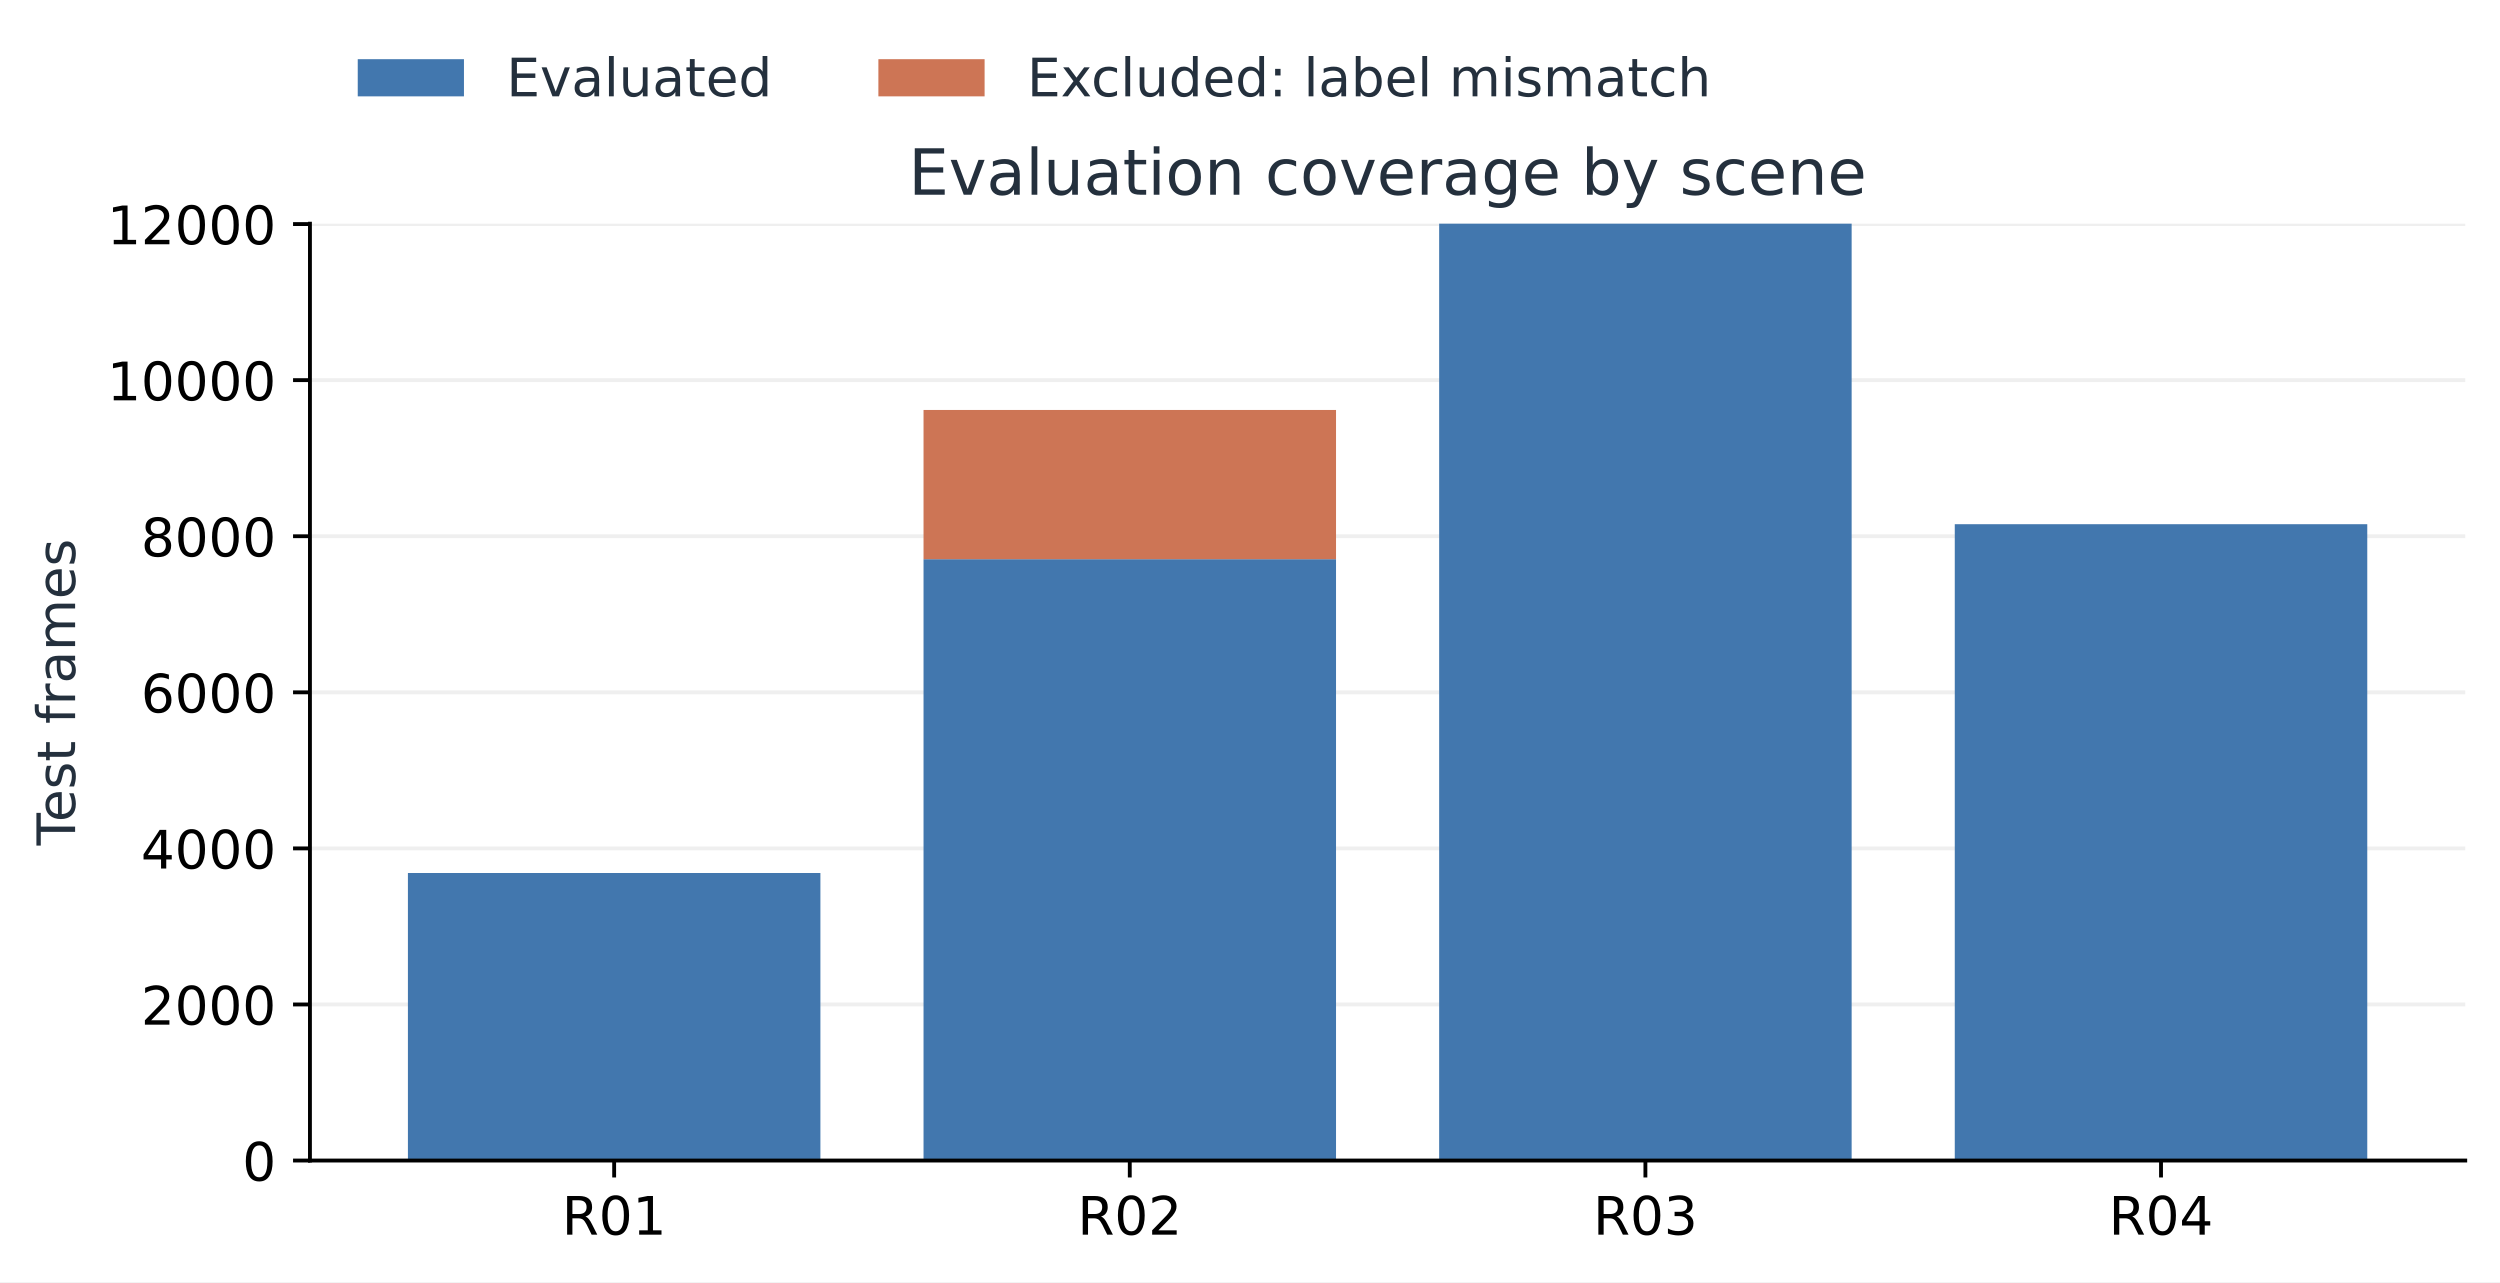
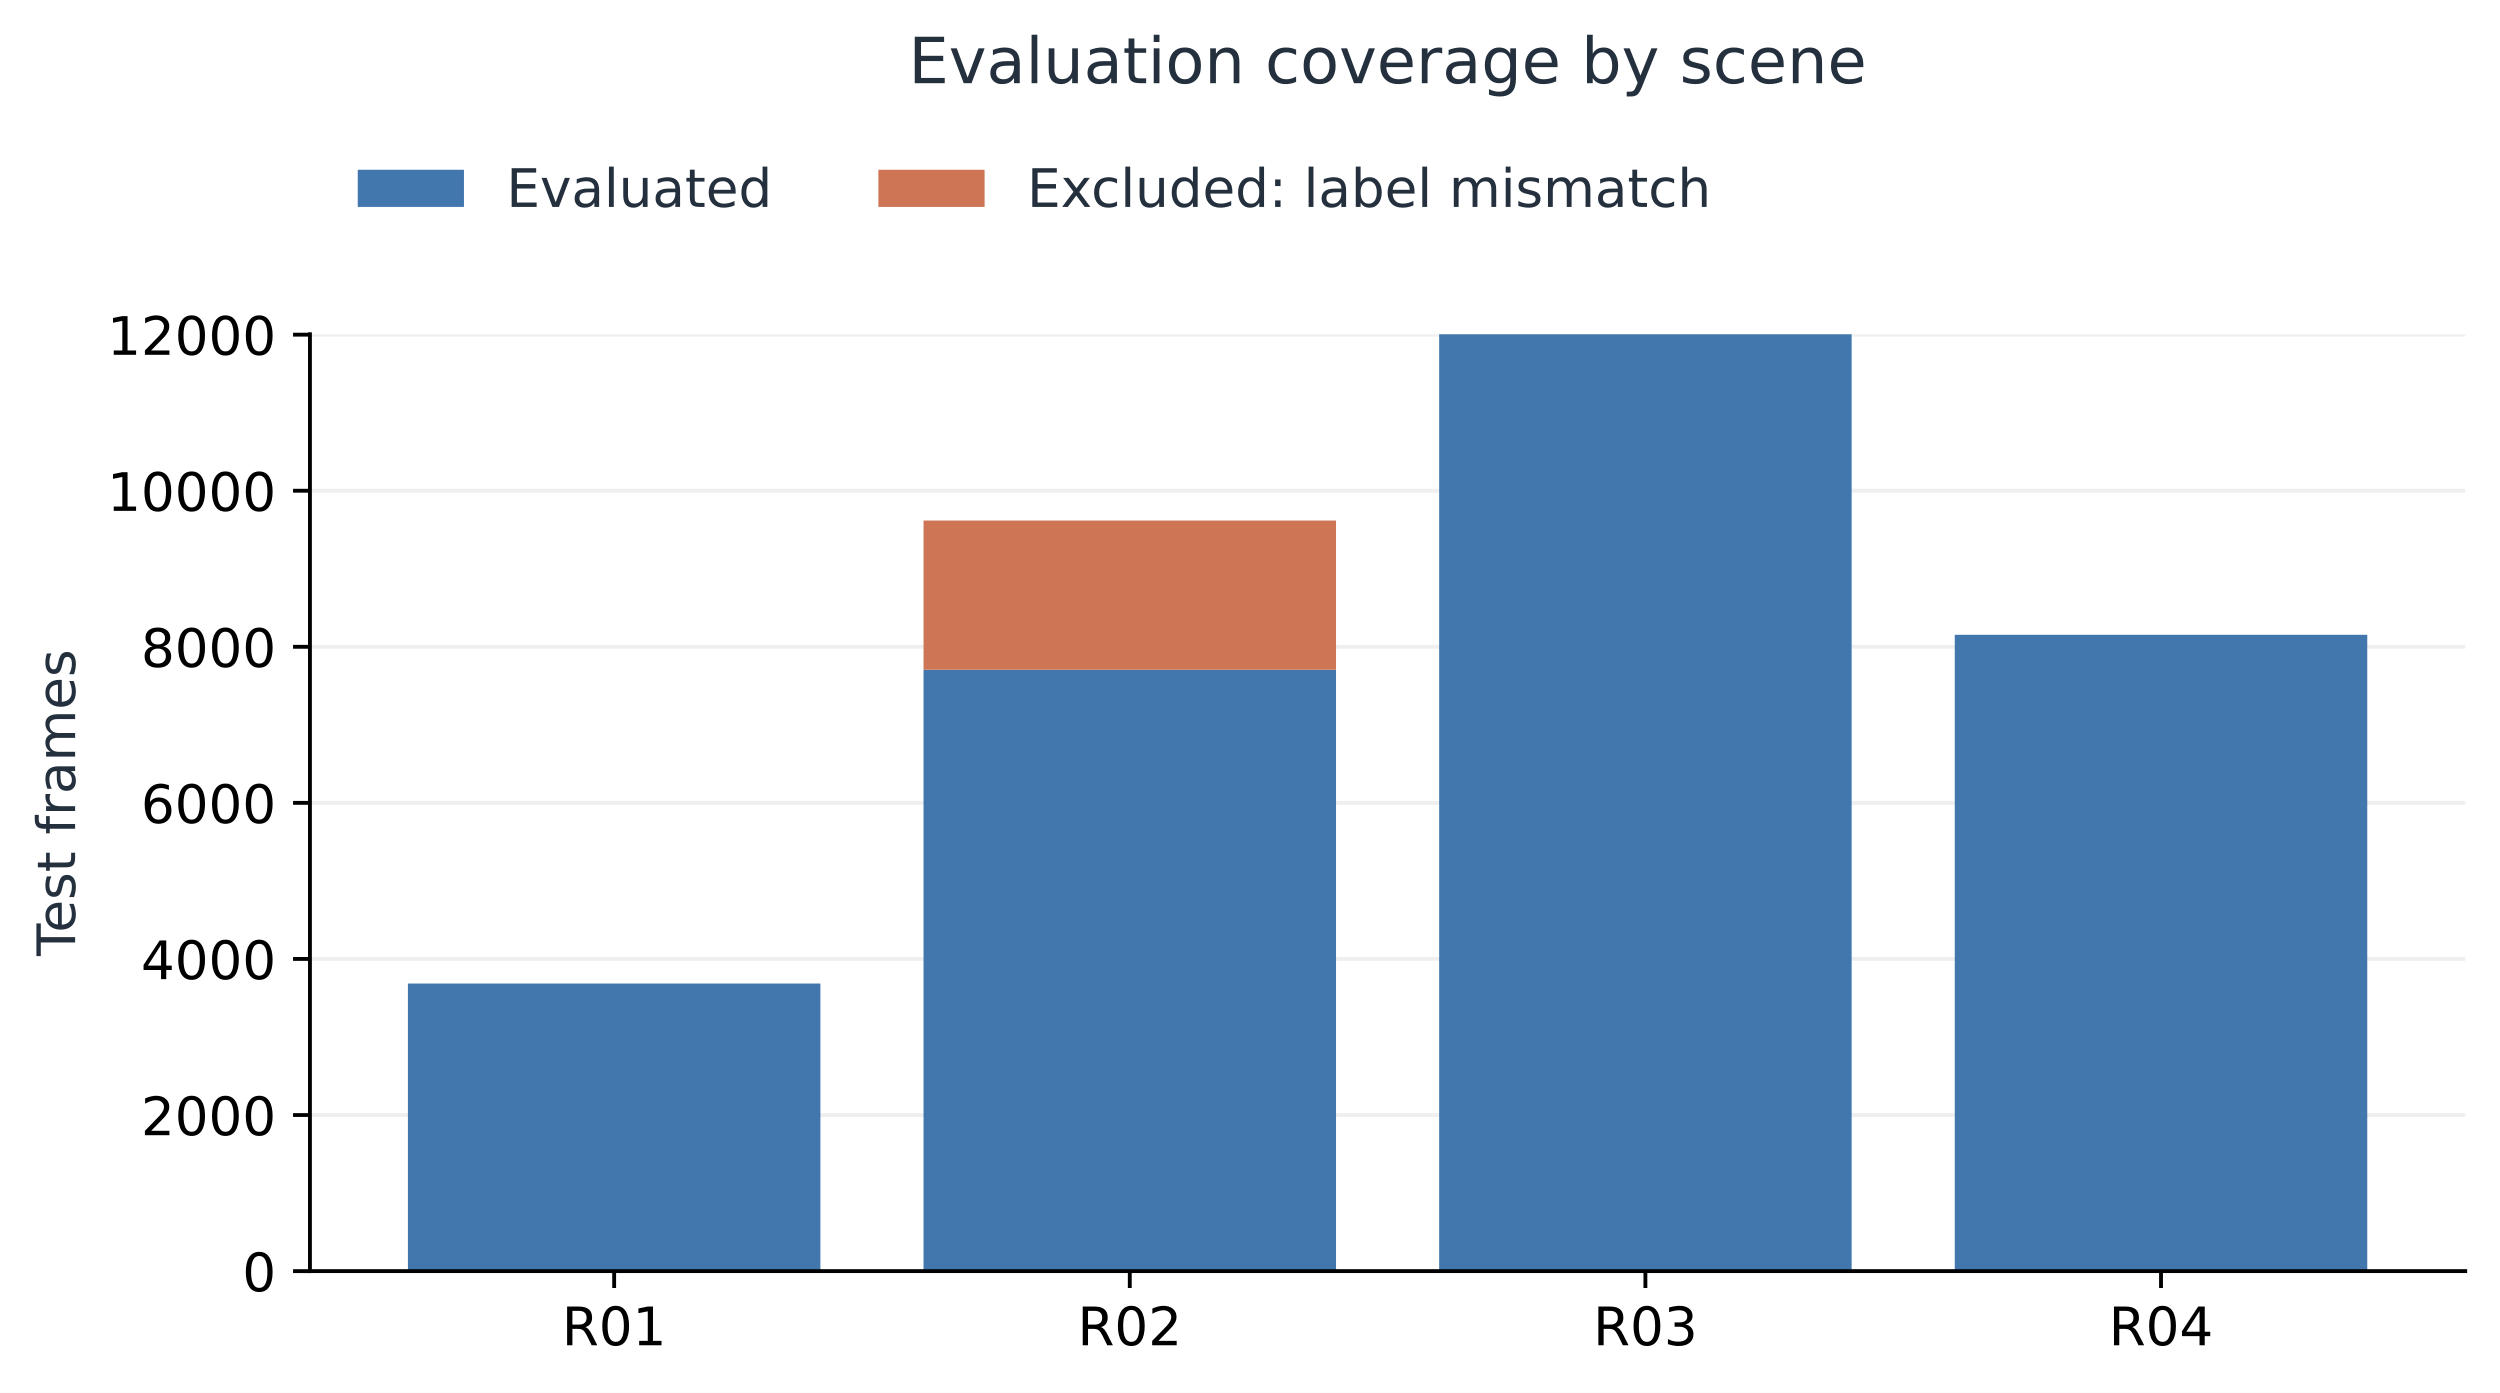
- <svg xmlns="http://www.w3.org/2000/svg" xmlns:xlink="http://www.w3.org/1999/xlink" width="517.795pt" height="265.569pt" viewBox="0 0 517.795 265.569" version="1.1">
+ <svg xmlns="http://www.w3.org/2000/svg" xmlns:xlink="http://www.w3.org/1999/xlink" width="517.795pt" height="288.47pt" viewBox="0 0 517.795 288.47" version="1.1">
  <defs>
    <style type="text/css">*{stroke-linejoin: round; stroke-linecap: butt}</style>
  </defs>
  <g id="figure_1">
    <g id="patch_1">
-       <path d="M 0 265.569  L 517.795 265.569  L 517.795 0  L 0 0  z " style="fill: #ffffff" />
+       <path d="M 0 288.47  L 517.795 288.47  L 517.795 0  L 0 0  z " style="fill: #ffffff" />
    </g>
    <g id="axes_1">
      <g id="patch_2">
-         <path d="M 64.195 240.369  L 510.595 240.369  L 510.595 46.329  L 64.195 46.329  z " style="fill: #ffffff" />
+         <path d="M 64.195 263.27  L 510.595 263.27  L 510.595 69.23  L 64.195 69.23  z " style="fill: #ffffff" />
      </g>
      <g id="matplotlib.axis_1">
        <g id="xtick_1">
          <g id="line2d_1">
            <defs>
-               <path id="m36319a91fe" d="M 0 0  L 0 3.5  " style="stroke: #000000; stroke-width: 0.8" />
+               <path id="m4d0aea3836" d="M 0 0  L 0 3.5  " style="stroke: #000000; stroke-width: 0.8" />
            </defs>
            <g>
-               <use xlink:href="#m36319a91fe" x="127.203" y="240.369" style="stroke: #000000; stroke-width: 0.8" />
+               <use xlink:href="#m4d0aea3836" x="127.203" y="263.27" style="stroke: #000000; stroke-width: 0.8" />
            </g>
          </g>
          <g id="text_1">
-             <text style="font-size: 11px; font-family: 'DejaVu Sans'; text-anchor: middle" x="127.203" y="255.727" transform="rotate(-0 127.2032 255.7266)">R01</text>
+             <text style="font-size: 11px; font-family: 'DejaVu Sans'; text-anchor: middle" x="127.203" y="278.627" transform="rotate(-0 127.2032 278.6274)">R01</text>
          </g>
        </g>
        <g id="xtick_2">
          <g id="line2d_2">
            <g>
-               <use xlink:href="#m36319a91fe" x="233.997" y="240.369" style="stroke: #000000; stroke-width: 0.8" />
+               <use xlink:href="#m4d0aea3836" x="233.997" y="263.27" style="stroke: #000000; stroke-width: 0.8" />
            </g>
          </g>
          <g id="text_2">
-             <text style="font-size: 11px; font-family: 'DejaVu Sans'; text-anchor: middle" x="233.997" y="255.727" transform="rotate(-0 233.9975 255.7266)">R02</text>
+             <text style="font-size: 11px; font-family: 'DejaVu Sans'; text-anchor: middle" x="233.997" y="278.627" transform="rotate(-0 233.9975 278.6274)">R02</text>
          </g>
        </g>
        <g id="xtick_3">
          <g id="line2d_3">
            <g>
-               <use xlink:href="#m36319a91fe" x="340.792" y="240.369" style="stroke: #000000; stroke-width: 0.8" />
+               <use xlink:href="#m4d0aea3836" x="340.792" y="263.27" style="stroke: #000000; stroke-width: 0.8" />
            </g>
          </g>
          <g id="text_3">
-             <text style="font-size: 11px; font-family: 'DejaVu Sans'; text-anchor: middle" x="340.792" y="255.727" transform="rotate(-0 340.7917 255.7266)">R03</text>
+             <text style="font-size: 11px; font-family: 'DejaVu Sans'; text-anchor: middle" x="340.792" y="278.627" transform="rotate(-0 340.7917 278.6274)">R03</text>
          </g>
        </g>
        <g id="xtick_4">
          <g id="line2d_4">
            <g>
-               <use xlink:href="#m36319a91fe" x="447.586" y="240.369" style="stroke: #000000; stroke-width: 0.8" />
+               <use xlink:href="#m4d0aea3836" x="447.586" y="263.27" style="stroke: #000000; stroke-width: 0.8" />
            </g>
          </g>
          <g id="text_4">
-             <text style="font-size: 11px; font-family: 'DejaVu Sans'; text-anchor: middle" x="447.586" y="255.727" transform="rotate(-0 447.586 255.7266)">R04</text>
+             <text style="font-size: 11px; font-family: 'DejaVu Sans'; text-anchor: middle" x="447.586" y="278.627" transform="rotate(-0 447.586 278.6274)">R04</text>
          </g>
        </g>
      </g>
      <g id="matplotlib.axis_2">
        <g id="ytick_1">
          <g id="line2d_5">
-             <path d="M 64.195 240.369  L 510.595 240.369  " clip-path="url(#p3b8d235253)" style="fill: none; stroke: #b0b0b0; stroke-opacity: 0.2; stroke-width: 0.8; stroke-linecap: square" />
+             <path d="M 64.195 263.27  L 510.595 263.27  " clip-path="url(#p7e2f9c67c1)" style="fill: none; stroke: #b0b0b0; stroke-opacity: 0.2; stroke-width: 0.8; stroke-linecap: square" />
          </g>
          <g id="line2d_6">
            <defs>
-               <path id="mccf8f4f70f" d="M 0 0  L -3.5 0  " style="stroke: #000000; stroke-width: 0.8" />
+               <path id="m816144eedc" d="M 0 0  L -3.5 0  " style="stroke: #000000; stroke-width: 0.8" />
            </defs>
            <g>
-               <use xlink:href="#mccf8f4f70f" x="64.195" y="240.369" style="stroke: #000000; stroke-width: 0.8" />
+               <use xlink:href="#m816144eedc" x="64.195" y="263.27" style="stroke: #000000; stroke-width: 0.8" />
            </g>
          </g>
          <g id="text_5">
-             <text style="font-size: 11px; font-family: 'DejaVu Sans'; text-anchor: end" x="57.195" y="244.548" transform="rotate(-0 57.19461 244.5479)">0</text>
+             <text style="font-size: 11px; font-family: 'DejaVu Sans'; text-anchor: end" x="57.195" y="267.449" transform="rotate(-0 57.19461 267.4486)">0</text>
          </g>
        </g>
        <g id="ytick_2">
          <g id="line2d_7">
-             <path d="M 64.195 208.043  L 510.595 208.043  " clip-path="url(#p3b8d235253)" style="fill: none; stroke: #b0b0b0; stroke-opacity: 0.2; stroke-width: 0.8; stroke-linecap: square" />
+             <path d="M 64.195 230.943  L 510.595 230.943  " clip-path="url(#p7e2f9c67c1)" style="fill: none; stroke: #b0b0b0; stroke-opacity: 0.2; stroke-width: 0.8; stroke-linecap: square" />
          </g>
          <g id="line2d_8">
            <g>
-               <use xlink:href="#mccf8f4f70f" x="64.195" y="208.043" style="stroke: #000000; stroke-width: 0.8" />
+               <use xlink:href="#m816144eedc" x="64.195" y="230.943" style="stroke: #000000; stroke-width: 0.8" />
            </g>
          </g>
          <g id="text_6">
-             <text style="font-size: 11px; font-family: 'DejaVu Sans'; text-anchor: end" x="57.195" y="212.221" transform="rotate(-0 57.19461 212.2214)">2000</text>
+             <text style="font-size: 11px; font-family: 'DejaVu Sans'; text-anchor: end" x="57.195" y="235.122" transform="rotate(-0 57.19461 235.1221)">2000</text>
          </g>
        </g>
        <g id="ytick_3">
          <g id="line2d_9">
-             <path d="M 64.195 175.716  L 510.595 175.716  " clip-path="url(#p3b8d235253)" style="fill: none; stroke: #b0b0b0; stroke-opacity: 0.2; stroke-width: 0.8; stroke-linecap: square" />
+             <path d="M 64.195 198.617  L 510.595 198.617  " clip-path="url(#p7e2f9c67c1)" style="fill: none; stroke: #b0b0b0; stroke-opacity: 0.2; stroke-width: 0.8; stroke-linecap: square" />
          </g>
          <g id="line2d_10">
            <g>
-               <use xlink:href="#mccf8f4f70f" x="64.195" y="175.716" style="stroke: #000000; stroke-width: 0.8" />
+               <use xlink:href="#m816144eedc" x="64.195" y="198.617" style="stroke: #000000; stroke-width: 0.8" />
            </g>
          </g>
          <g id="text_7">
-             <text style="font-size: 11px; font-family: 'DejaVu Sans'; text-anchor: end" x="57.195" y="179.895" transform="rotate(-0 57.19461 179.8948)">4000</text>
+             <text style="font-size: 11px; font-family: 'DejaVu Sans'; text-anchor: end" x="57.195" y="202.796" transform="rotate(-0 57.19461 202.7956)">4000</text>
          </g>
        </g>
        <g id="ytick_4">
          <g id="line2d_11">
-             <path d="M 64.195 143.39  L 510.595 143.39  " clip-path="url(#p3b8d235253)" style="fill: none; stroke: #b0b0b0; stroke-opacity: 0.2; stroke-width: 0.8; stroke-linecap: square" />
+             <path d="M 64.195 166.29  L 510.595 166.29  " clip-path="url(#p7e2f9c67c1)" style="fill: none; stroke: #b0b0b0; stroke-opacity: 0.2; stroke-width: 0.8; stroke-linecap: square" />
          </g>
          <g id="line2d_12">
            <g>
-               <use xlink:href="#mccf8f4f70f" x="64.195" y="143.39" style="stroke: #000000; stroke-width: 0.8" />
+               <use xlink:href="#m816144eedc" x="64.195" y="166.29" style="stroke: #000000; stroke-width: 0.8" />
            </g>
          </g>
          <g id="text_8">
-             <text style="font-size: 11px; font-family: 'DejaVu Sans'; text-anchor: end" x="57.195" y="147.568" transform="rotate(-0 57.19461 147.5683)">6000</text>
+             <text style="font-size: 11px; font-family: 'DejaVu Sans'; text-anchor: end" x="57.195" y="170.469" transform="rotate(-0 57.19461 170.4691)">6000</text>
          </g>
        </g>
        <g id="ytick_5">
          <g id="line2d_13">
-             <path d="M 64.195 111.063  L 510.595 111.063  " clip-path="url(#p3b8d235253)" style="fill: none; stroke: #b0b0b0; stroke-opacity: 0.2; stroke-width: 0.8; stroke-linecap: square" />
+             <path d="M 64.195 133.964  L 510.595 133.964  " clip-path="url(#p7e2f9c67c1)" style="fill: none; stroke: #b0b0b0; stroke-opacity: 0.2; stroke-width: 0.8; stroke-linecap: square" />
          </g>
          <g id="line2d_14">
            <g>
-               <use xlink:href="#mccf8f4f70f" x="64.195" y="111.063" style="stroke: #000000; stroke-width: 0.8" />
+               <use xlink:href="#m816144eedc" x="64.195" y="133.964" style="stroke: #000000; stroke-width: 0.8" />
            </g>
          </g>
          <g id="text_9">
-             <text style="font-size: 11px; font-family: 'DejaVu Sans'; text-anchor: end" x="57.195" y="115.242" transform="rotate(-0 57.19461 115.2418)">8000</text>
+             <text style="font-size: 11px; font-family: 'DejaVu Sans'; text-anchor: end" x="57.195" y="138.143" transform="rotate(-0 57.19461 138.1425)">8000</text>
          </g>
        </g>
        <g id="ytick_6">
          <g id="line2d_15">
-             <path d="M 64.195 78.737  L 510.595 78.737  " clip-path="url(#p3b8d235253)" style="fill: none; stroke: #b0b0b0; stroke-opacity: 0.2; stroke-width: 0.8; stroke-linecap: square" />
+             <path d="M 64.195 101.637  L 510.595 101.637  " clip-path="url(#p7e2f9c67c1)" style="fill: none; stroke: #b0b0b0; stroke-opacity: 0.2; stroke-width: 0.8; stroke-linecap: square" />
          </g>
          <g id="line2d_16">
            <g>
-               <use xlink:href="#mccf8f4f70f" x="64.195" y="78.737" style="stroke: #000000; stroke-width: 0.8" />
+               <use xlink:href="#m816144eedc" x="64.195" y="101.637" style="stroke: #000000; stroke-width: 0.8" />
            </g>
          </g>
          <g id="text_10">
-             <text style="font-size: 11px; font-family: 'DejaVu Sans'; text-anchor: end" x="57.195" y="82.915" transform="rotate(-0 57.19461 82.91526)">10000</text>
+             <text style="font-size: 11px; font-family: 'DejaVu Sans'; text-anchor: end" x="57.195" y="105.816" transform="rotate(-0 57.19461 105.816)">10000</text>
          </g>
        </g>
        <g id="ytick_7">
          <g id="line2d_17">
-             <path d="M 64.195 46.41  L 510.595 46.41  " clip-path="url(#p3b8d235253)" style="fill: none; stroke: #b0b0b0; stroke-opacity: 0.2; stroke-width: 0.8; stroke-linecap: square" />
+             <path d="M 64.195 69.311  L 510.595 69.311  " clip-path="url(#p7e2f9c67c1)" style="fill: none; stroke: #b0b0b0; stroke-opacity: 0.2; stroke-width: 0.8; stroke-linecap: square" />
          </g>
          <g id="line2d_18">
            <g>
-               <use xlink:href="#mccf8f4f70f" x="64.195" y="46.41" style="stroke: #000000; stroke-width: 0.8" />
+               <use xlink:href="#m816144eedc" x="64.195" y="69.311" style="stroke: #000000; stroke-width: 0.8" />
            </g>
          </g>
          <g id="text_11">
-             <text style="font-size: 11px; font-family: 'DejaVu Sans'; text-anchor: end" x="57.195" y="50.589" transform="rotate(-0 57.19461 50.58873)">12000</text>
+             <text style="font-size: 11px; font-family: 'DejaVu Sans'; text-anchor: end" x="57.195" y="73.489" transform="rotate(-0 57.19461 73.48946)">12000</text>
          </g>
        </g>
        <g id="text_12">
-           <text style="font-size: 11px; font-family: 'DejaVu Sans'; text-anchor: middle; fill: #24303d" x="15.558" y="143.349" transform="rotate(-90 15.55828 143.3492)">Test frames</text>
+           <text style="font-size: 11px; font-family: 'DejaVu Sans'; text-anchor: middle; fill: #24303d" x="15.558" y="166.25" transform="rotate(-90 15.55828 166.2499)">Test frames</text>
        </g>
      </g>
      <g id="patch_3">
-         <path d="M 84.486 240.369  L 169.921 240.369  L 169.921 180.808  L 84.486 180.808  z " clip-path="url(#p3b8d235253)" style="fill: #4277ae" />
+         <path d="M 84.486 263.27  L 169.921 263.27  L 169.921 203.708  L 84.486 203.708  z " clip-path="url(#p7e2f9c67c1)" style="fill: #4277ae" />
      </g>
      <g id="patch_4">
-         <path d="M 191.28 240.369  L 276.715 240.369  L 276.715 115.815  L 191.28 115.815  z " clip-path="url(#p3b8d235253)" style="fill: #4277ae" />
+         <path d="M 191.28 263.27  L 276.715 263.27  L 276.715 138.716  L 191.28 138.716  z " clip-path="url(#p7e2f9c67c1)" style="fill: #4277ae" />
      </g>
      <g id="patch_5">
-         <path d="M 298.074 240.369  L 383.509 240.369  L 383.509 46.329  L 298.074 46.329  z " clip-path="url(#p3b8d235253)" style="fill: #4277ae" />
+         <path d="M 298.074 263.27  L 383.509 263.27  L 383.509 69.23  L 298.074 69.23  z " clip-path="url(#p7e2f9c67c1)" style="fill: #4277ae" />
      </g>
      <g id="patch_6">
-         <path d="M 404.868 240.369  L 490.304 240.369  L 490.304 108.574  L 404.868 108.574  z " clip-path="url(#p3b8d235253)" style="fill: #4277ae" />
+         <path d="M 404.868 263.27  L 490.304 263.27  L 490.304 131.475  L 404.868 131.475  z " clip-path="url(#p7e2f9c67c1)" style="fill: #4277ae" />
      </g>
      <g id="patch_7">
-         <path d="M 84.486 180.808  L 169.921 180.808  L 169.921 180.808  L 84.486 180.808  z " clip-path="url(#p3b8d235253)" style="fill: #cd7555" />
+         <path d="M 84.486 203.708  L 169.921 203.708  L 169.921 203.708  L 84.486 203.708  z " clip-path="url(#p7e2f9c67c1)" style="fill: #cd7555" />
      </g>
      <g id="patch_8">
-         <path d="M 191.28 115.815  L 276.715 115.815  L 276.715 84.911  L 191.28 84.911  z " clip-path="url(#p3b8d235253)" style="fill: #cd7555" />
+         <path d="M 191.28 138.716  L 276.715 138.716  L 276.715 107.812  L 191.28 107.812  z " clip-path="url(#p7e2f9c67c1)" style="fill: #cd7555" />
      </g>
      <g id="patch_9">
-         <path d="M 298.074 46.329  L 383.509 46.329  L 383.509 46.329  L 298.074 46.329  z " clip-path="url(#p3b8d235253)" style="fill: #cd7555" />
+         <path d="M 298.074 69.23  L 383.509 69.23  L 383.509 69.23  L 298.074 69.23  z " clip-path="url(#p7e2f9c67c1)" style="fill: #cd7555" />
      </g>
      <g id="patch_10">
-         <path d="M 404.868 108.574  L 490.304 108.574  L 490.304 108.574  L 404.868 108.574  z " clip-path="url(#p3b8d235253)" style="fill: #cd7555" />
+         <path d="M 404.868 131.475  L 490.304 131.475  L 490.304 131.475  L 404.868 131.475  z " clip-path="url(#p7e2f9c67c1)" style="fill: #cd7555" />
      </g>
      <g id="patch_11">
-         <path d="M 64.195 240.369  L 64.195 46.329  " style="fill: none; stroke: #000000; stroke-width: 0.8; stroke-linejoin: miter; stroke-linecap: square" />
+         <path d="M 64.195 263.27  L 64.195 69.23  " style="fill: none; stroke: #000000; stroke-width: 0.8; stroke-linejoin: miter; stroke-linecap: square" />
      </g>
      <g id="patch_12">
-         <path d="M 64.195 240.369  L 510.595 240.369  " style="fill: none; stroke: #000000; stroke-width: 0.8; stroke-linejoin: miter; stroke-linecap: square" />
+         <path d="M 64.195 263.27  L 510.595 263.27  " style="fill: none; stroke: #000000; stroke-width: 0.8; stroke-linejoin: miter; stroke-linecap: square" />
      </g>
      <g id="text_13">
-         <text style="font-size: 13.2px; font-family: 'DejaVu Sans'; text-anchor: middle; fill: #24303d" x="287.395" y="40.329" transform="rotate(-0 287.3946 40.3292)">Evaluation coverage by scene</text>
+         <text style="font-size: 13.2px; font-family: 'DejaVu Sans'; text-anchor: middle; fill: #24303d" x="287.395" y="17.23" transform="rotate(-0 287.3946 17.22994)">Evaluation coverage by scene</text>
      </g>
      <g id="legend_1">
        <g id="patch_13">
-           <path d="M 74.095 19.958  L 96.095 19.958  L 96.095 12.258  L 74.095 12.258  z " style="fill: #4277ae" />
+           <path d="M 74.095 42.859  L 96.095 42.859  L 96.095 35.159  L 74.095 35.159  z " style="fill: #4277ae" />
        </g>
        <g id="text_14">
-           <text style="font-size: 11px; font-family: 'DejaVu Sans'; text-anchor: start; fill: #24303d" x="104.895" y="19.958" transform="rotate(-0 104.8946 19.95828)">Evaluated</text>
+           <text style="font-size: 11px; font-family: 'DejaVu Sans'; text-anchor: start; fill: #24303d" x="104.895" y="42.859" transform="rotate(-0 104.8946 42.85902)">Evaluated</text>
        </g>
        <g id="patch_14">
-           <path d="M 181.929 19.958  L 203.929 19.958  L 203.929 12.258  L 181.929 12.258  z " style="fill: #cd7555" />
+           <path d="M 181.929 42.859  L 203.929 42.859  L 203.929 35.159  L 181.929 35.159  z " style="fill: #cd7555" />
        </g>
        <g id="text_15">
-           <text style="font-size: 11px; font-family: 'DejaVu Sans'; text-anchor: start; fill: #24303d" x="212.729" y="19.958" transform="rotate(-0 212.729 19.95828)">Excluded: label mismatch</text>
+           <text style="font-size: 11px; font-family: 'DejaVu Sans'; text-anchor: start; fill: #24303d" x="212.729" y="42.859" transform="rotate(-0 212.729 42.85902)">Excluded: label mismatch</text>
        </g>
      </g>
    </g>
  </g>
  <defs>
-     <clipPath id="p3b8d235253">
-       <rect x="64.195" y="46.329" width="446.4" height="194.04" />
+     <clipPath id="p7e2f9c67c1">
+       <rect x="64.195" y="69.23" width="446.4" height="194.04" />
    </clipPath>
  </defs>
</svg>
